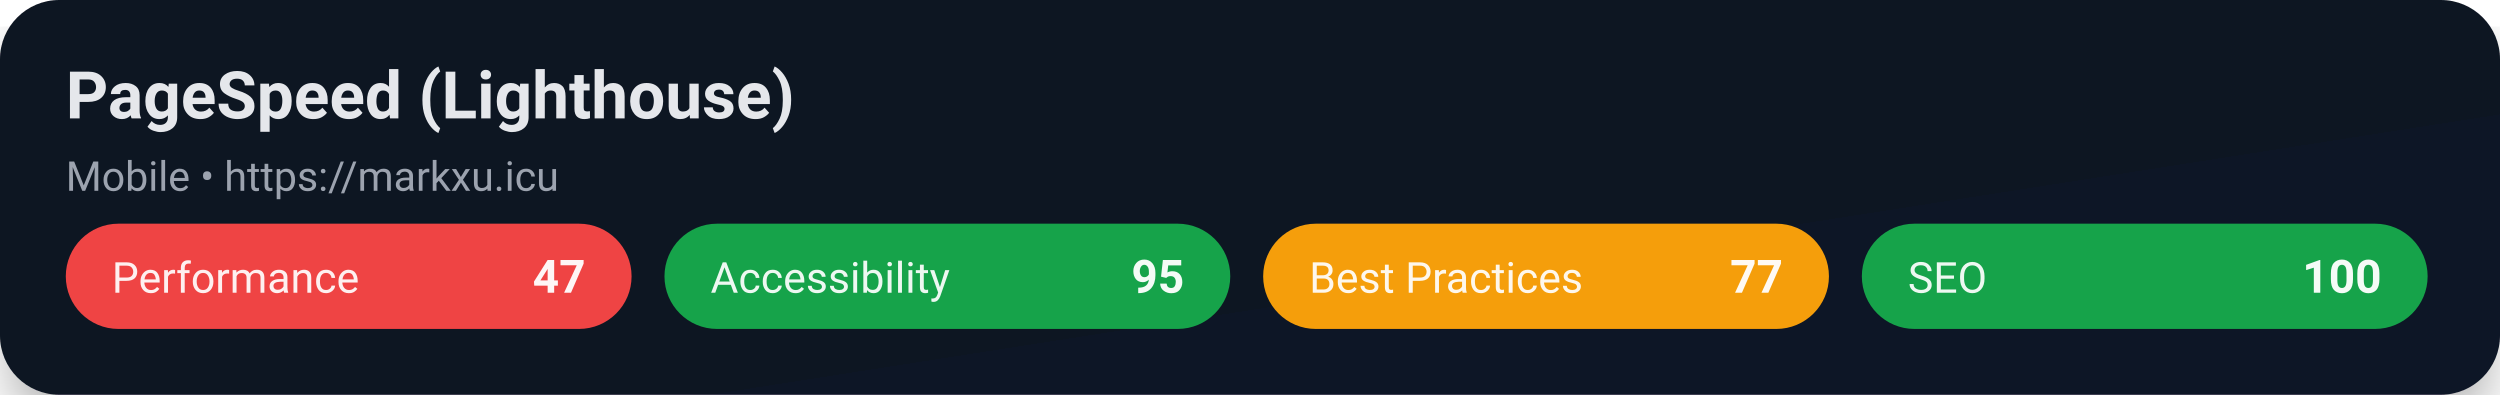
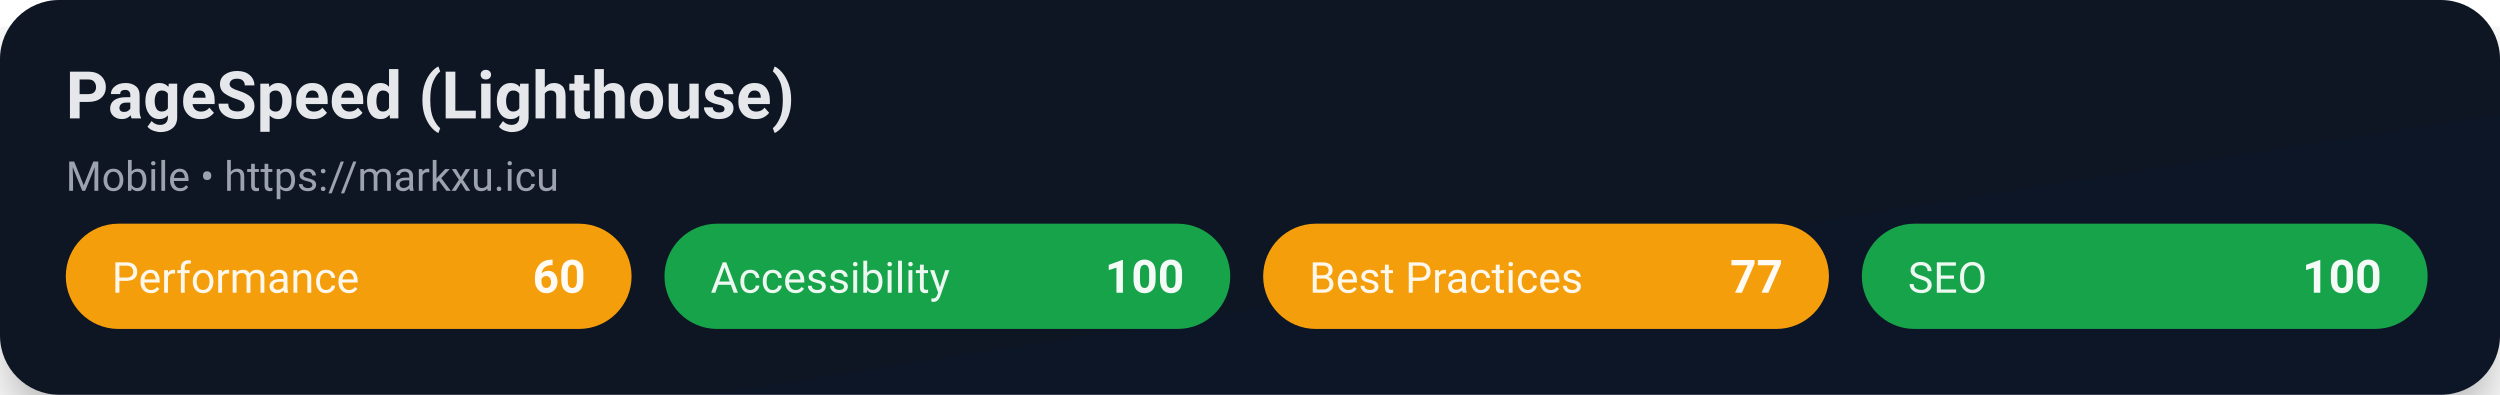
<svg xmlns="http://www.w3.org/2000/svg" width="760" height="120" viewBox="0 0 760 120" role="img" aria-label="PageSpeed (Lighthouse) Mobile">
  <defs>
    <linearGradient id="bg" x1="0" y1="0" x2="1" y2="1">
      <stop offset="0%" stop-color="#0b1220" />
      <stop offset="100%" stop-color="#111827" />
    </linearGradient>
    <filter id="shadow" x="-20%" y="-20%" width="140%" height="140%">
      <feDropShadow dx="0" dy="8" stdDeviation="10" flood-color="rgba(0,0,0,0.35)" />
    </filter>
  </defs>
  <rect x="0" y="0" width="760" height="120" rx="18" fill="url(#bg)" filter="url(#shadow)" />
  <g>
    <text x="20" y="36" fill="#e5e7eb" font-size="20" font-weight="700" font-family="ui-sans-serif, system-ui, -apple-system, Segoe UI, Roboto, Helvetica, Arial">
      PageSpeed (Lighthouse)
    </text>
    <text x="20" y="58" fill="#9ca3af" font-size="12.5" font-family="ui-sans-serif, system-ui, -apple-system, Segoe UI, Roboto, Helvetica, Arial">
      Mobile • https://markxu.icu
    </text>
  </g>
  <g>
-     <rect x="20" y="68" width="172" height="32" rx="16" fill="#ef4444" />
+     <rect x="20" y="68" width="172" height="32" rx="16" fill="#f59e0b" />
    <text x="34" y="89" fill="rgba(255,255,255,0.92)" font-size="13" font-family="ui-sans-serif, system-ui, -apple-system, Segoe UI, Roboto, Helvetica, Arial">
            Performance
          </text>
    <text x="178" y="89" fill="rgba(255,255,255,0.95)" font-size="14" font-weight="700" text-anchor="end" font-family="ui-sans-serif, system-ui, -apple-system, Segoe UI, Roboto, Helvetica, Arial">
-             47
+             60
          </text>
  </g>
  <g>
    <rect x="202" y="68" width="172" height="32" rx="16" fill="#16a34a" />
    <text x="216" y="89" fill="rgba(255,255,255,0.92)" font-size="13" font-family="ui-sans-serif, system-ui, -apple-system, Segoe UI, Roboto, Helvetica, Arial">
            Accessibility
          </text>
    <text x="360" y="89" fill="rgba(255,255,255,0.95)" font-size="14" font-weight="700" text-anchor="end" font-family="ui-sans-serif, system-ui, -apple-system, Segoe UI, Roboto, Helvetica, Arial">
-             95
+             100
          </text>
  </g>
  <g>
    <rect x="384" y="68" width="172" height="32" rx="16" fill="#f59e0b" />
    <text x="398" y="89" fill="rgba(255,255,255,0.92)" font-size="13" font-family="ui-sans-serif, system-ui, -apple-system, Segoe UI, Roboto, Helvetica, Arial">
            Best Practices
          </text>
    <text x="542" y="89" fill="rgba(255,255,255,0.95)" font-size="14" font-weight="700" text-anchor="end" font-family="ui-sans-serif, system-ui, -apple-system, Segoe UI, Roboto, Helvetica, Arial">
            77
          </text>
  </g>
  <g>
    <rect x="566" y="68" width="172" height="32" rx="16" fill="#16a34a" />
    <text x="580" y="89" fill="rgba(255,255,255,0.92)" font-size="13" font-family="ui-sans-serif, system-ui, -apple-system, Segoe UI, Roboto, Helvetica, Arial">
            SEO
          </text>
    <text x="724" y="89" fill="rgba(255,255,255,0.95)" font-size="14" font-weight="700" text-anchor="end" font-family="ui-sans-serif, system-ui, -apple-system, Segoe UI, Roboto, Helvetica, Arial">
            100
          </text>
  </g>
</svg>
